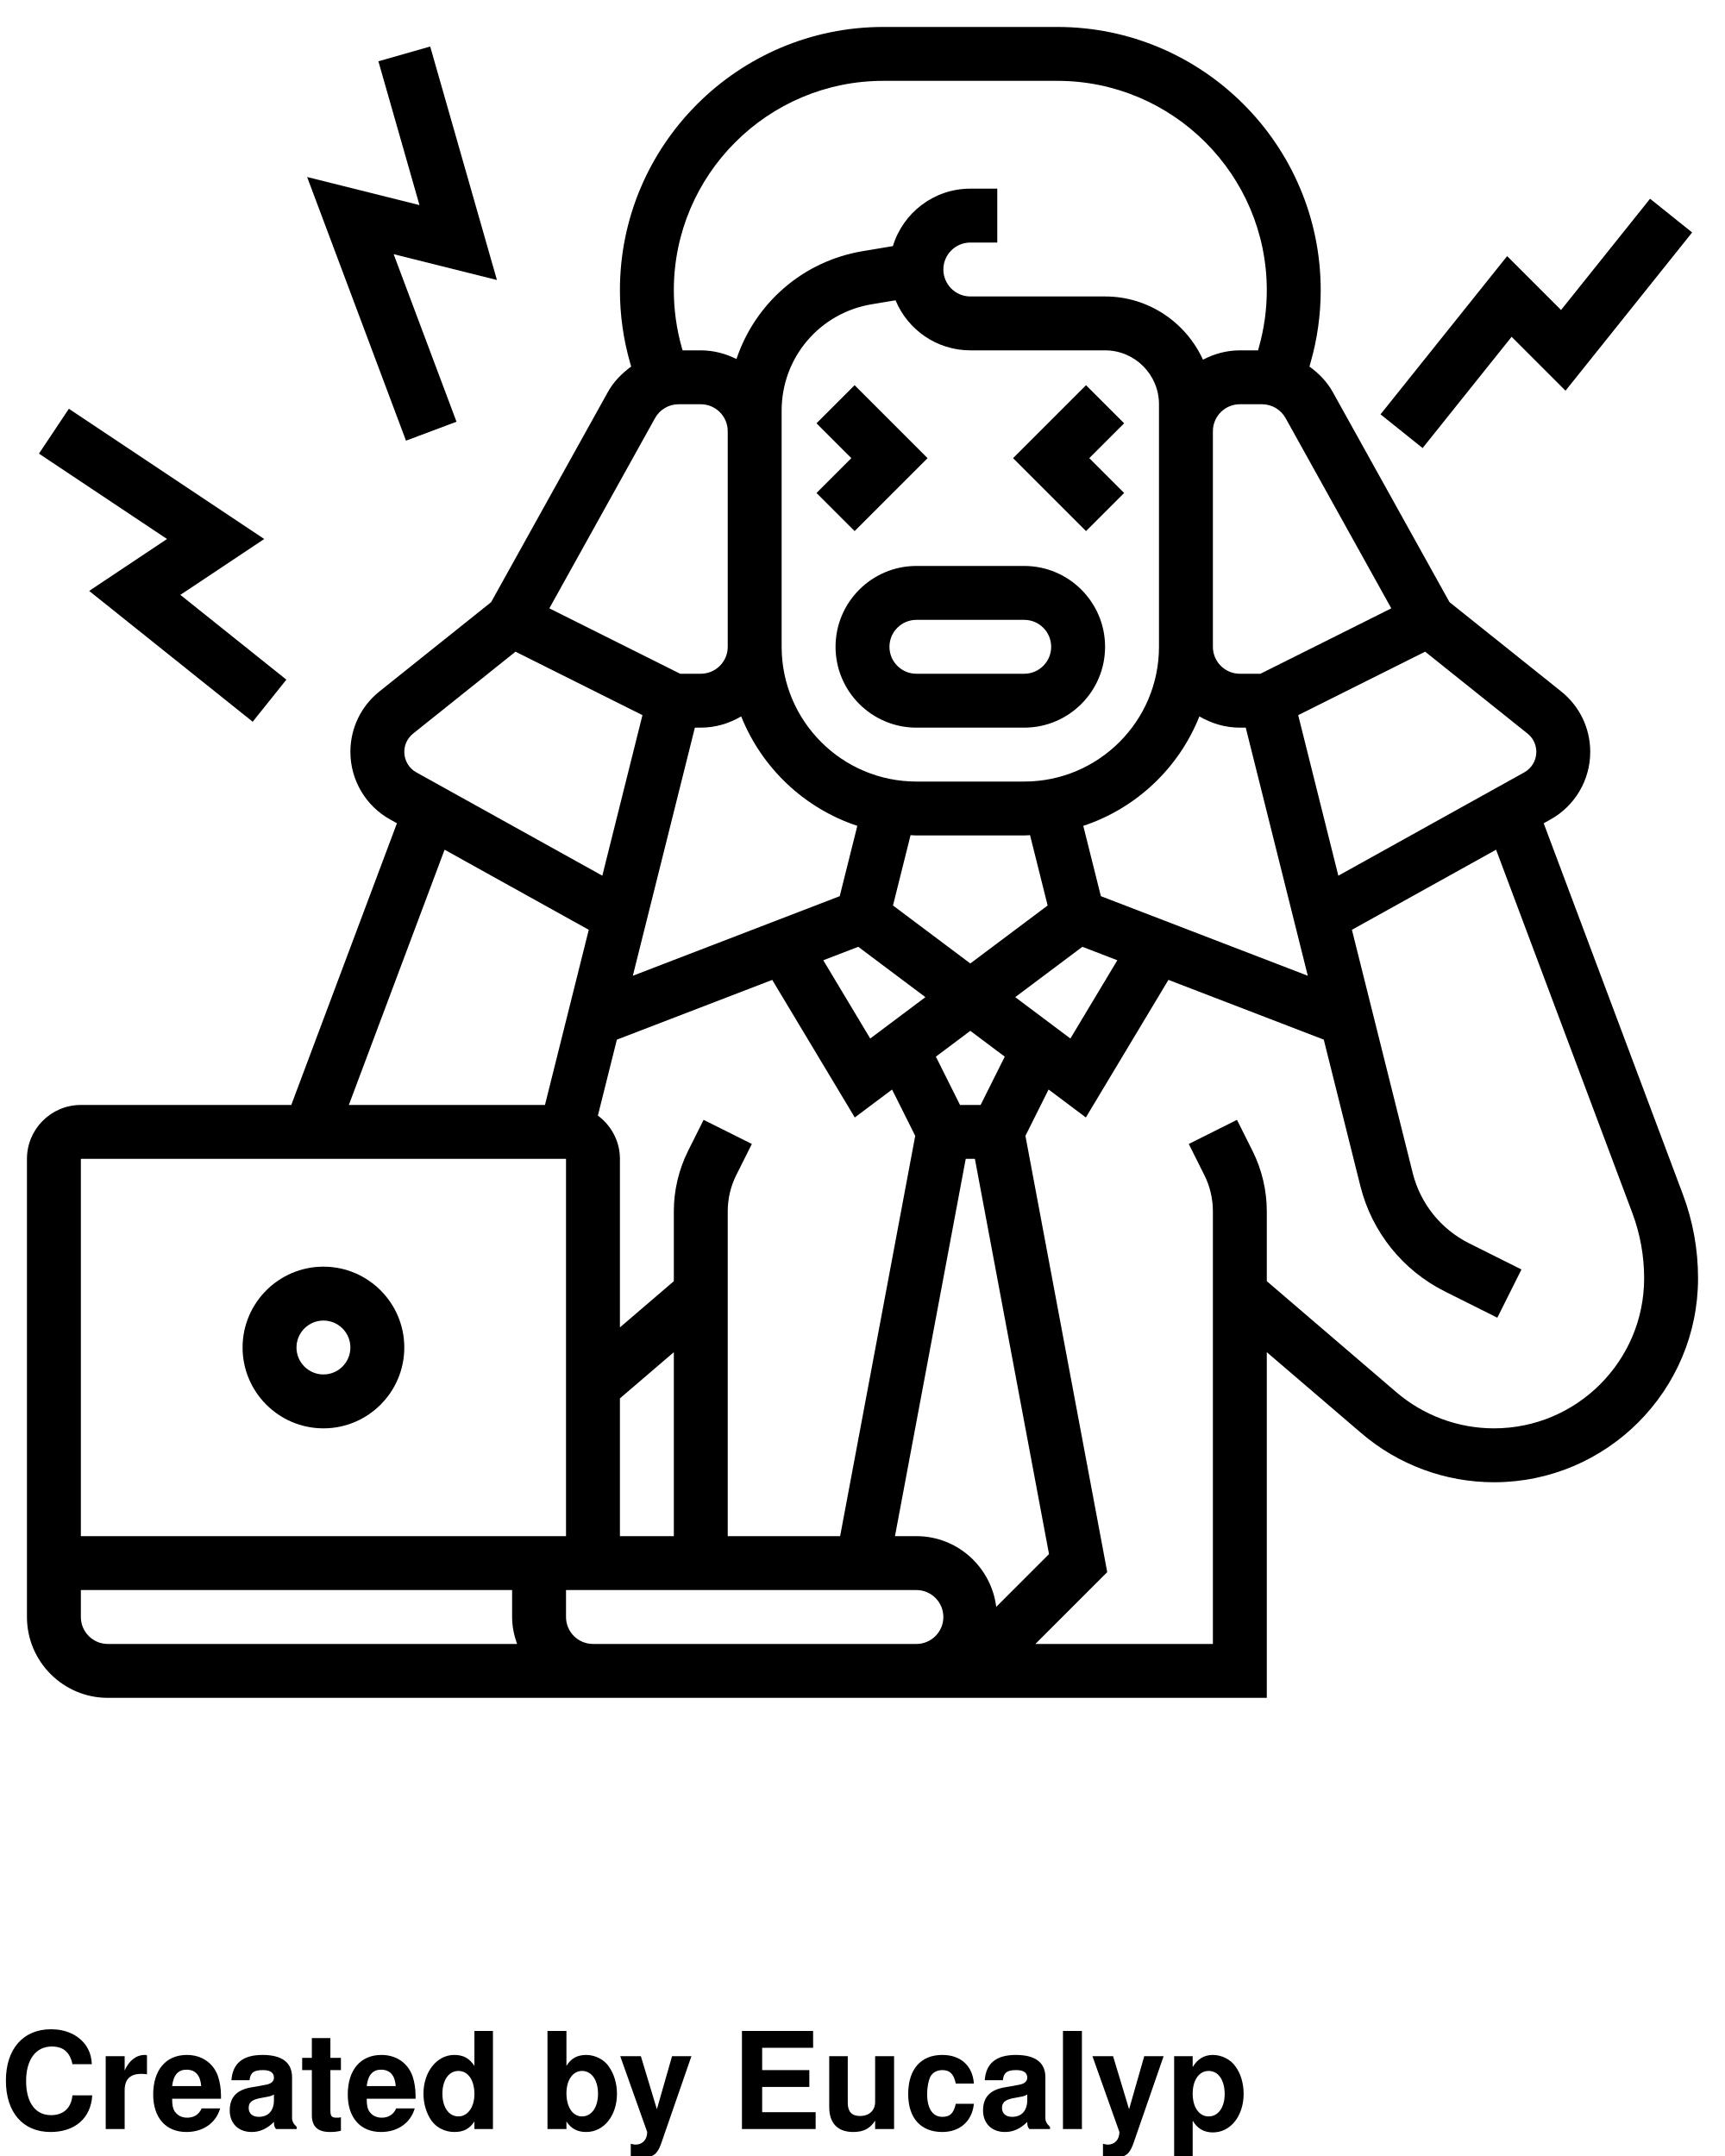
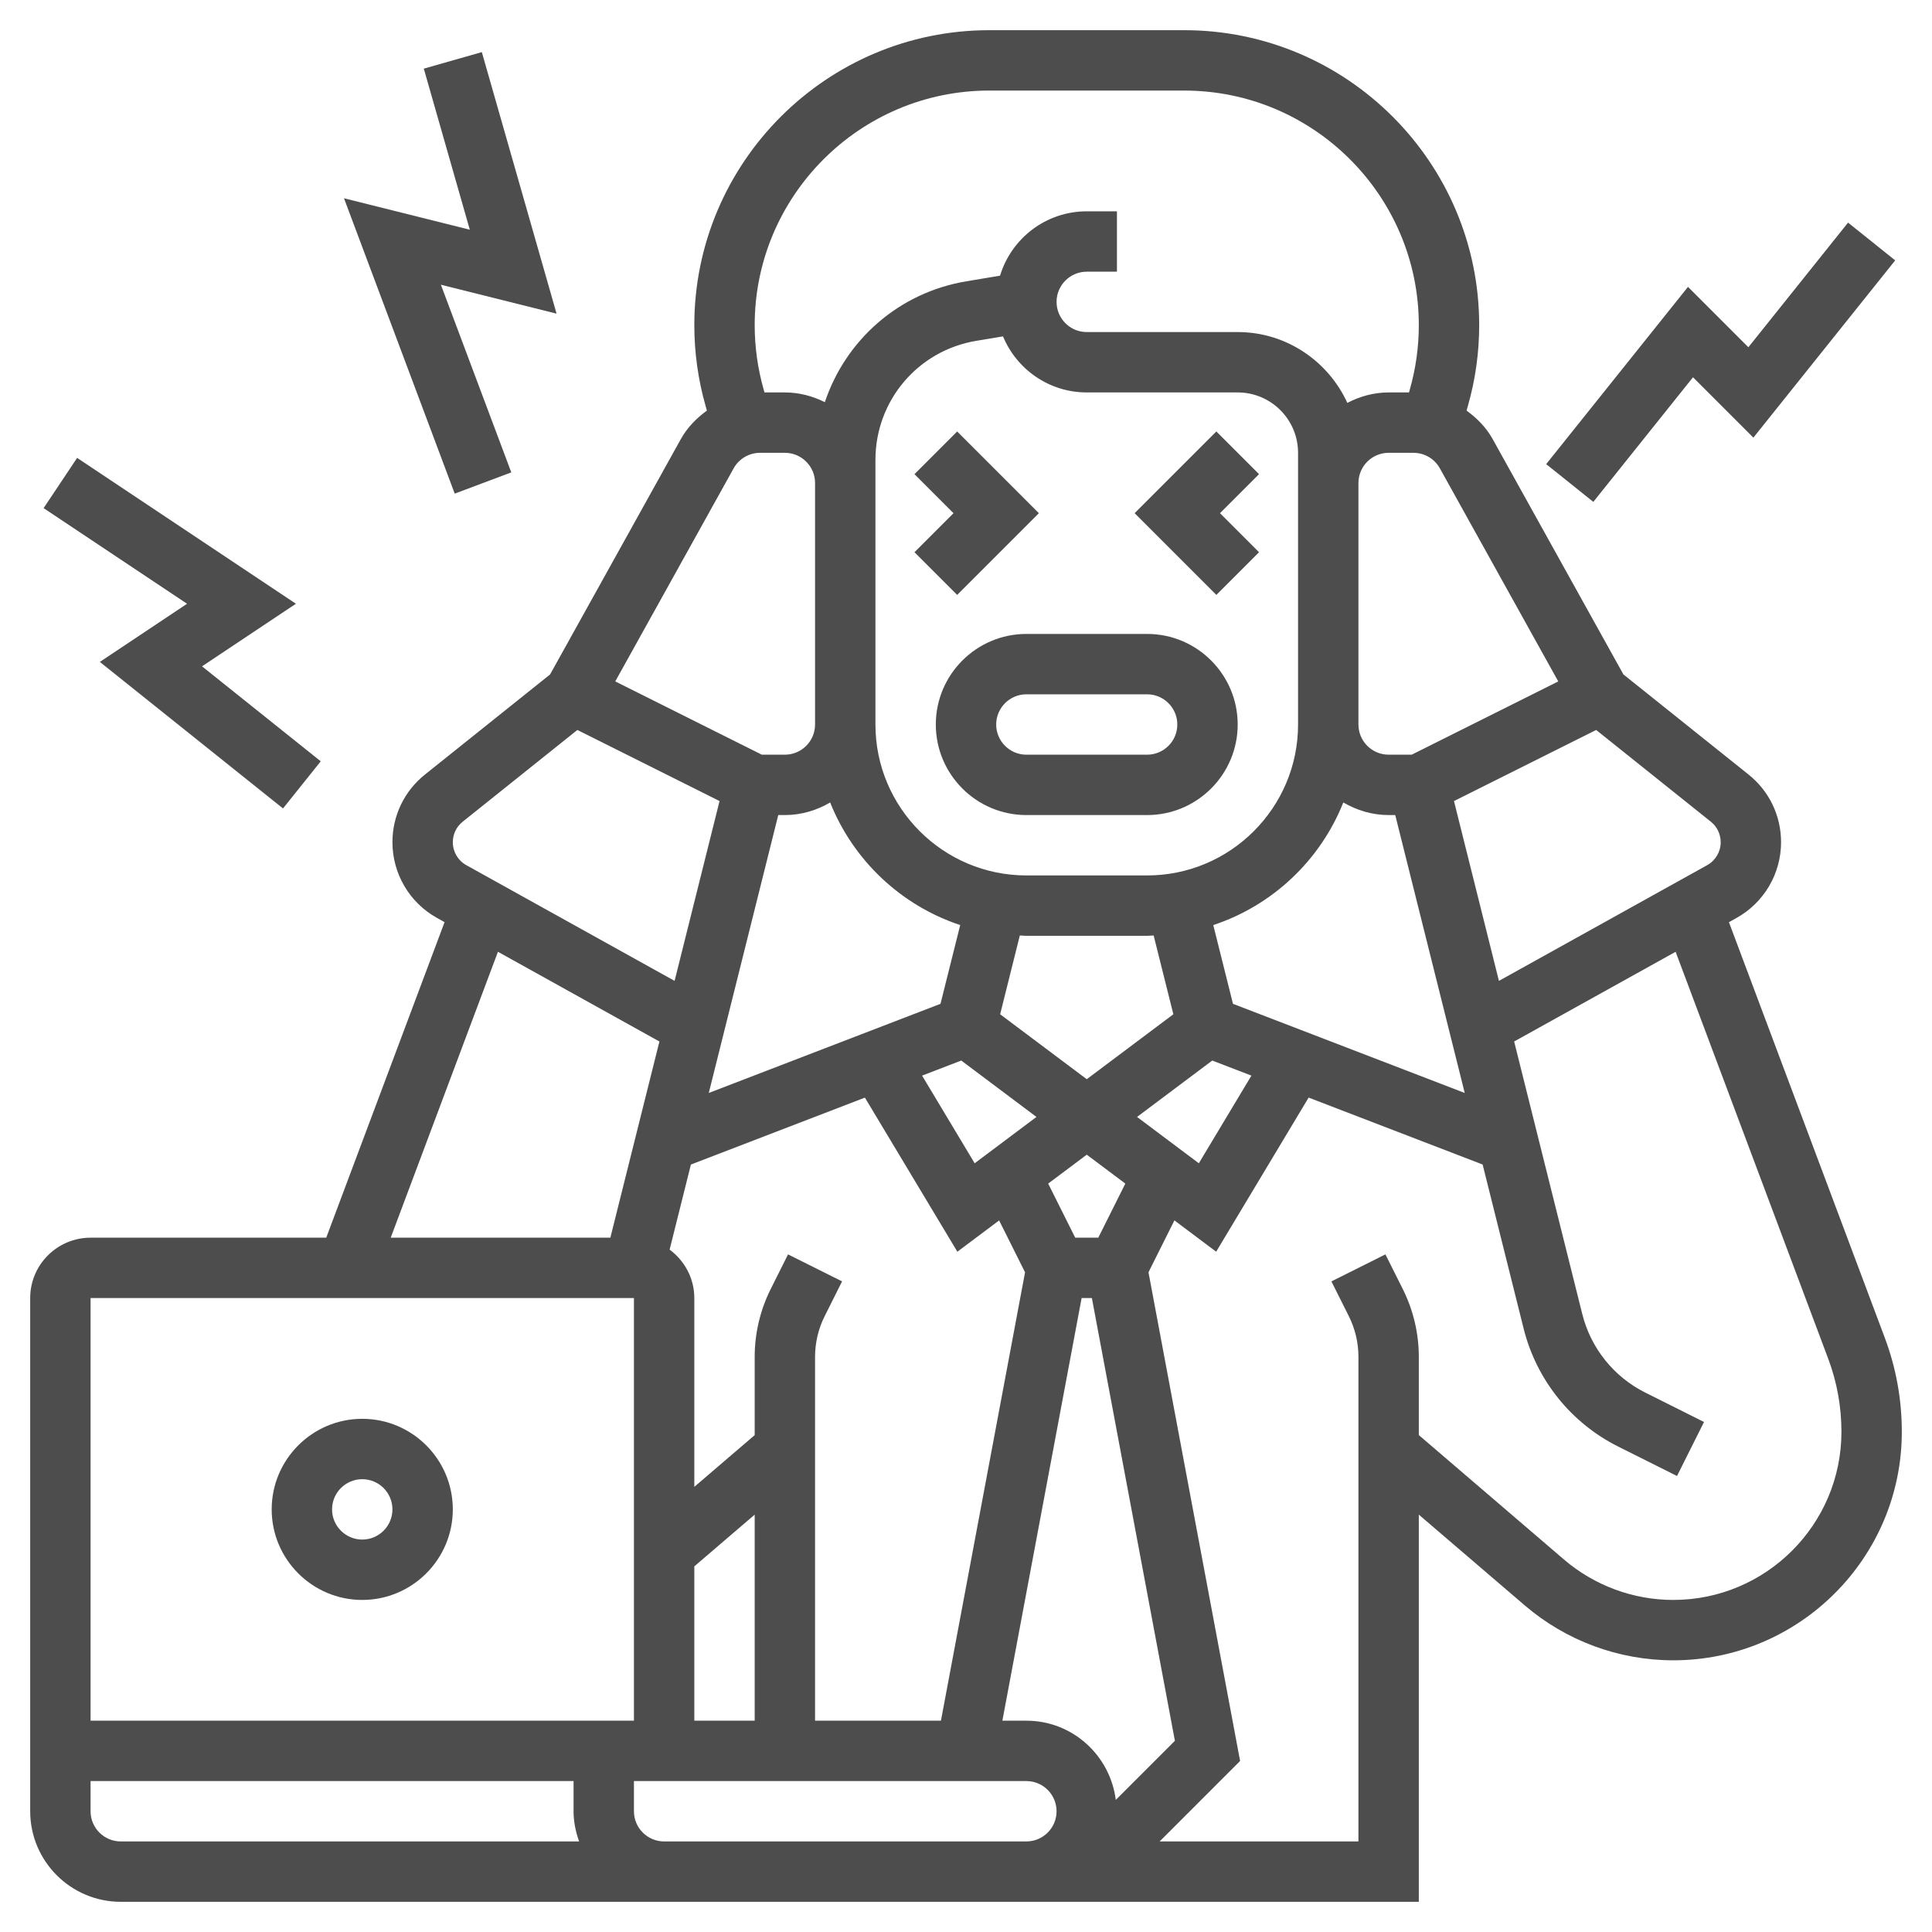
- <svg xmlns="http://www.w3.org/2000/svg" version="1.1" x="0px" y="0px" viewBox="0 0 64 80" style="enable-background:new 0 0 64 64;" xml:space="preserve">
+ <svg xmlns="http://www.w3.org/2000/svg" height="100px" width="100px" fill="#4D4D4D" version="1.1" x="0px" y="0px" viewBox="0 0 64 64" style="enable-background:new 0 0 64 64;" xml:space="preserve">
  <g>
    <path d="M12,53c1.654,0,3-1.346,3-3s-1.346-3-3-3s-3,1.346-3,3S10.346,53,12,53z M12,49c0.551,0,1,0.448,1,1s-0.449,1-1,1   s-1-0.448-1-1S11.449,49,12,49z" />
    <path d="M31,24c0,1.654,1.346,3,3,3h4c1.654,0,3-1.346,3-3s-1.346-3-3-3h-4C32.346,21,31,22.346,31,24z M39,24c0,0.552-0.449,1-1,1   h-4c-0.551,0-1-0.448-1-1s0.449-1,1-1h4C38.551,23,39,23.448,39,24z" />
    <polygon points="31.707,19.707 34.414,17 31.707,14.293 30.293,15.707 31.586,17 30.293,18.293  " />
    <polygon points="41.707,18.293 40.414,17 41.707,15.707 40.293,14.293 37.586,17 40.293,19.707  " />
    <path d="M62.434,44.31l-5.161-13.762l0.248-0.138C58.434,29.904,59,28.942,59,27.899c0-0.878-0.393-1.695-1.078-2.242l-4.144-3.315   l-4.333-7.799c-0.214-0.385-0.519-0.691-0.863-0.942l0.041-0.145C48.874,12.582,49,11.679,49,10.771C49,5.384,44.617,1,39.229,1   h-6.457C27.383,1,23,5.384,23,10.771c0,0.907,0.126,1.811,0.376,2.686l0.041,0.144c-0.343,0.252-0.649,0.557-0.862,0.942   l-4.333,7.799l-4.144,3.315C13.393,26.204,13,27.021,13,27.899c0,1.043,0.566,2.005,1.477,2.509l0.25,0.139L10.807,41H3   c-1.103,0-2,0.897-2,2v17c0,1.654,1.346,3,3,3h43V50.174l3.504,3.002C51.875,54.353,53.624,55,55.43,55   c4.174,0,7.57-3.396,7.57-7.569C63,46.359,62.81,45.31,62.434,44.31z M56.674,27.22C56.881,27.386,57,27.633,57,27.899   c0,0.316-0.171,0.607-0.448,0.761l-6.898,3.833l-1.489-5.957l4.71-2.355L56.674,27.22z M36.962,59.624   C36.775,58.149,35.526,57,34,57h-0.795l2.625-14h0.34l2.75,14.666L36.962,59.624z M25.781,27H26c0.549,0,1.057-0.159,1.5-0.417   c0.763,1.912,2.342,3.41,4.308,4.061l-0.653,2.609l-7.676,2.953L25.781,27z M29,15.235c0-1.964,1.406-3.623,3.343-3.945   l0.883-0.147C33.676,12.231,34.75,13,36,13h5c1.103,0,2,0.897,2,2v9c0,2.757-2.243,5-5,5h-4c-2.757,0-5-2.243-5-5V15.235z    M38.869,33.599L36,35.75l-2.869-2.151l0.652-2.61C33.856,30.991,33.927,31,34,31h4c0.073,0,0.144-0.009,0.216-0.011L38.869,33.599   z M32.287,38.535l-1.742-2.904l1.298-0.499L34.334,37L32.287,38.535z M23,51.888l2-1.714V57h-2V51.888z M26.105,41.553   l-0.578,1.155C25.183,43.398,25,44.172,25,44.944v2.596l-2,1.714V43c0-0.659-0.325-1.24-0.818-1.605l0.705-2.818l5.764-2.217   l3.063,5.105l1.383-1.037l0.859,1.719L31.17,57H27V44.944c0-0.463,0.109-0.928,0.317-1.342l0.578-1.155L26.105,41.553z M36.382,41   h-0.764l-0.896-1.792L36,38.25l0,0l0,0l1.278,0.958L36.382,41z M37.666,37l2.491-1.868l1.298,0.499l-1.742,2.904L37.666,37z    M40.844,33.253l-0.653-2.609c1.966-0.65,3.546-2.148,4.308-4.061C44.943,26.841,45.451,27,46,27h0.219l2.302,9.206L40.844,33.253z    M51.619,22.573L46.764,25H46c-0.551,0-1-0.448-1-1v-8c0-0.552,0.449-1,1-1h0.823c0.363,0,0.698,0.197,0.874,0.514L51.619,22.573z    M32.771,3h6.457C43.514,3,47,6.486,47,10.771c0,0.722-0.101,1.44-0.299,2.136L46.675,13H46c-0.495,0-0.956,0.132-1.368,0.346   C44,11.966,42.614,11,41,11h-5c-0.551,0-1-0.448-1-1s0.449-1,1-1h1V7h-1c-1.353,0-2.499,0.899-2.872,2.132l-1.114,0.186   c-2.245,0.374-4.002,1.95-4.69,4.004C26.923,13.122,26.477,13,26,13h-0.675l-0.027-0.093C25.101,12.212,25,11.493,25,10.771   C25,6.486,28.486,3,32.771,3z M24.303,15.514C24.479,15.197,24.814,15,25.177,15H26c0.551,0,1,0.448,1,1v8c0,0.552-0.449,1-1,1   h-0.764l-4.855-2.427L24.303,15.514z M15.327,27.22l3.799-3.039l4.71,2.355l-1.489,5.957l-6.899-3.833   C15.171,28.507,15,28.216,15,27.899C15,27.633,15.119,27.386,15.327,27.22z M16.495,31.529l5.349,2.972L20.219,41h-7.276   L16.495,31.529z M21,43v14H3V43H21z M3,60v-1h16v1c0,0.352,0.072,0.686,0.184,1H4C3.449,61,3,60.552,3,60z M22,61   c-0.551,0-1-0.448-1-1v-1h13c0.551,0,1,0.448,1,1s-0.449,1-1,1H22z M55.43,53c-1.329,0-2.616-0.477-3.625-1.342L47,47.539v-2.595   c0-0.772-0.183-1.546-0.528-2.236l-0.578-1.155l-1.789,0.895l0.578,1.155C44.891,44.017,45,44.481,45,44.944V61h-6.586l2.666-2.666   l-3.035-16.188l0.859-1.719l1.383,1.037l3.063-5.105l5.764,2.217l1.358,5.434c0.426,1.702,1.569,3.128,3.138,3.912l1.943,0.972   l0.895-1.789l-1.943-0.972c-1.045-0.522-1.808-1.473-2.091-2.607l-2.256-9.025l5.349-2.972l5.056,13.483   C60.853,45.787,61,46.601,61,47.431C61,50.502,58.501,53,55.43,53z" />
    <polygon points="3.308,21.927 9.375,26.781 10.625,25.219 6.692,22.073 9.803,20 2.555,15.168 1.445,16.832 6.197,20  " />
    <polygon points="15.063,16.352 16.937,15.648 14.605,9.432 18.437,10.39 15.961,1.726 14.039,2.274 15.563,7.61 11.395,6.568  " />
    <polygon points="56.083,12.497 58.083,14.497 62.781,8.625 61.219,7.375 57.917,11.503 55.917,9.503 51.219,15.375 52.781,16.625     " />
  </g>
-   <text x="0" y="79" fill="#000000" font-size="5px" font-weight="bold" font-family="'Helvetica Neue', Helvetica, Arial-Unicode, Arial, Sans-serif">Created by Eucalyp</text>
-   <text x="0" y="84" fill="#000000" font-size="5px" font-weight="bold" font-family="'Helvetica Neue', Helvetica, Arial-Unicode, Arial, Sans-serif">from the Noun Project</text>
</svg>
